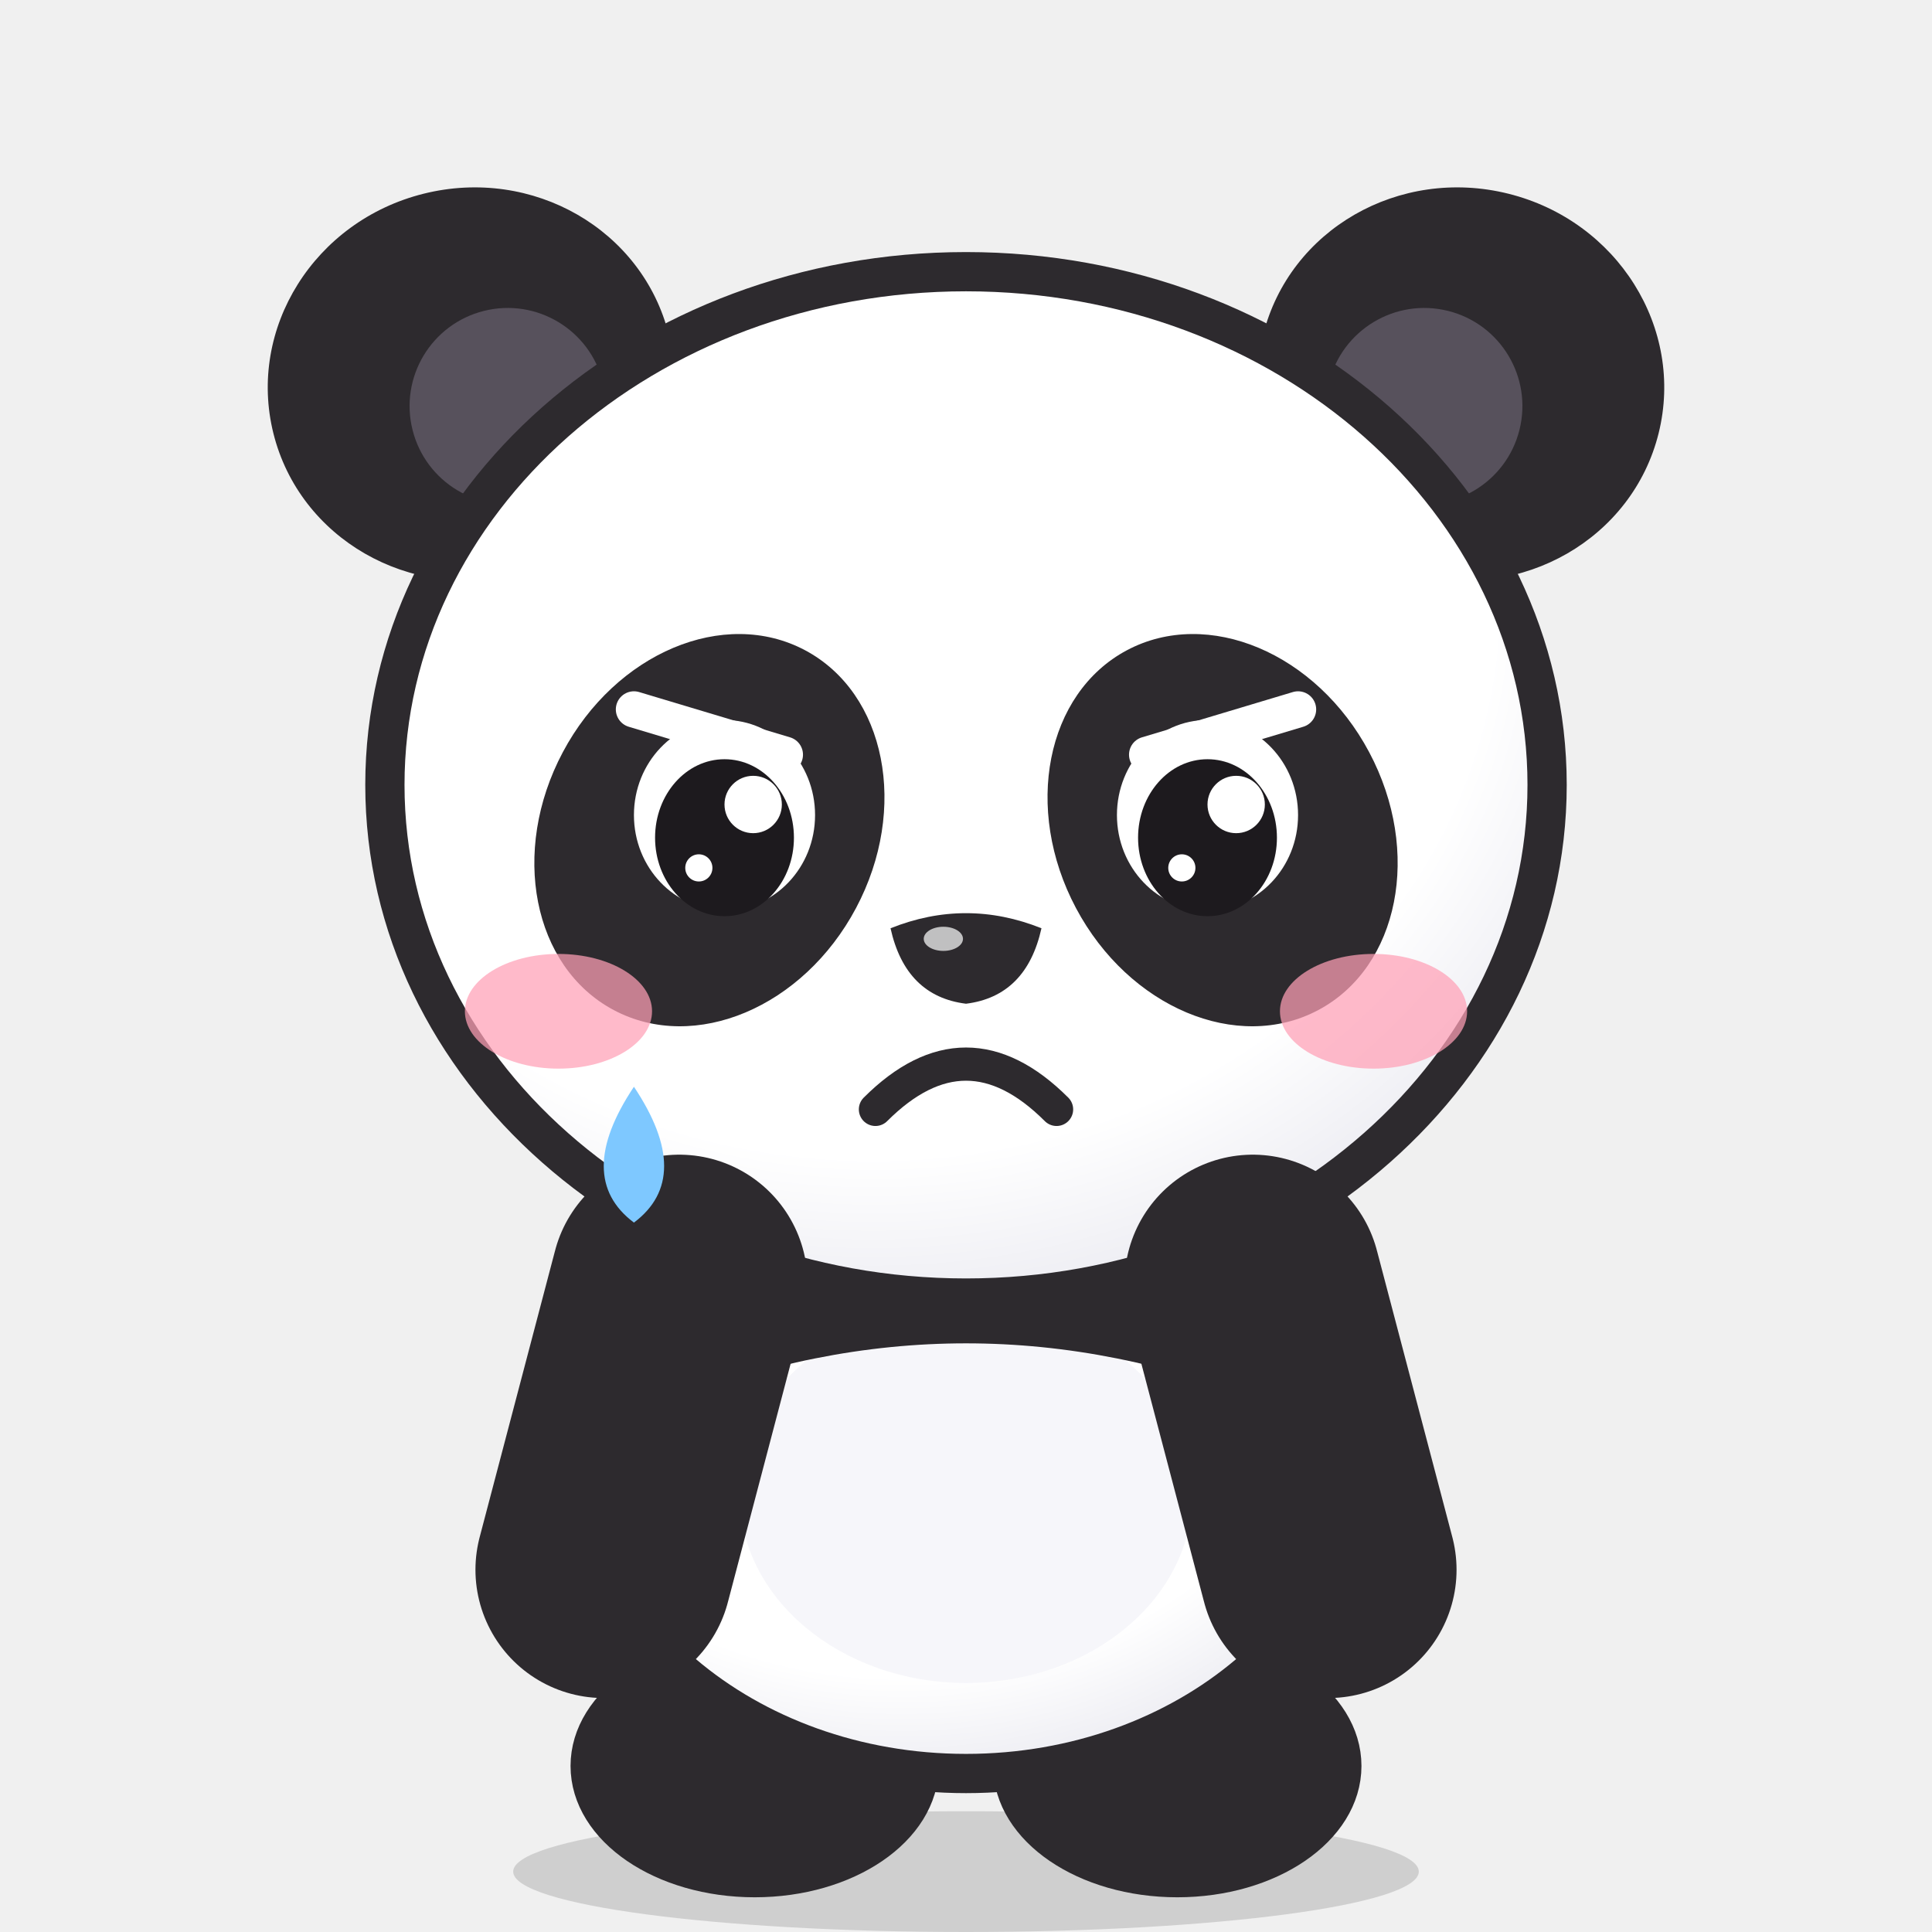
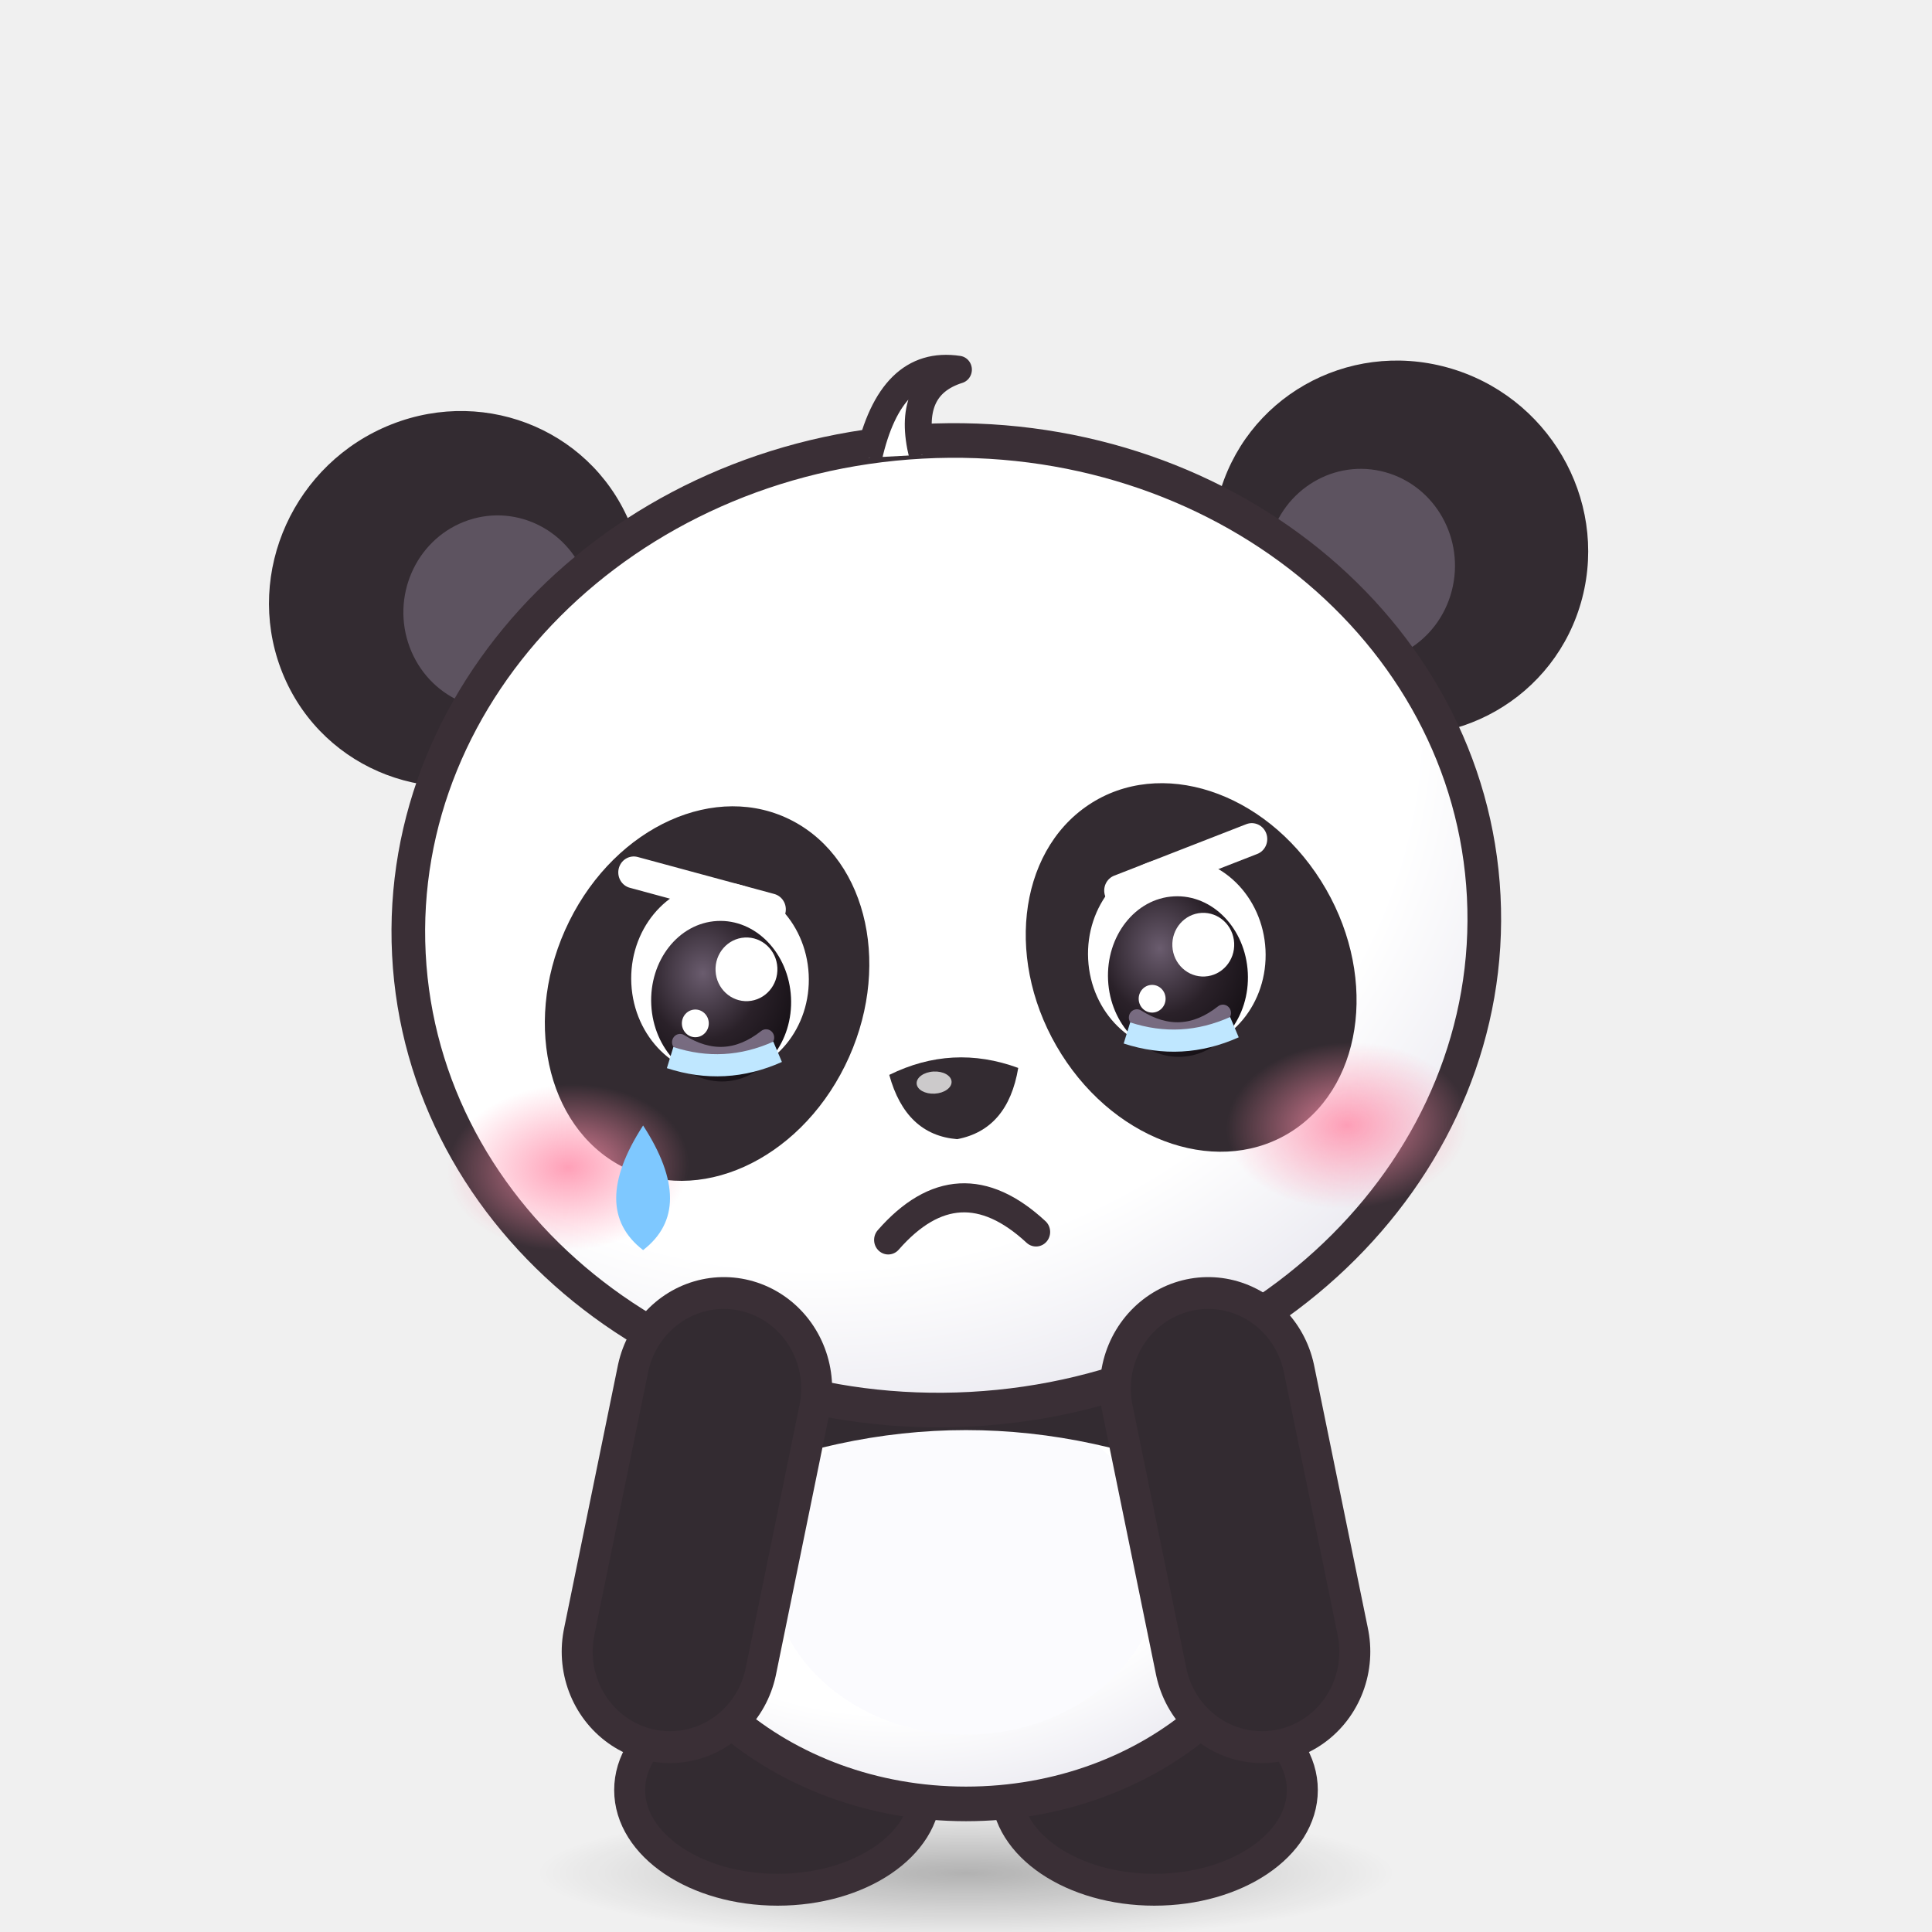
<svg xmlns="http://www.w3.org/2000/svg" viewBox="0 0 128 128" width="128" height="128">
  <defs>
-     <radialGradient id="furpandasad2" cx="42%" cy="32%" r="75%">
+     <radialGradient id="fur" cx="40%" cy="30%" r="78%">
      <stop offset="0" stop-color="#ffffff" />
-       <stop offset="0.72" stop-color="#ffffff" />
-       <stop offset="1" stop-color="#e6e6ee" />
+       <stop offset="0.7" stop-color="#ffffff" />
+       <stop offset="1" stop-color="#e4e3ec" />
+     </radialGradient>
+     <radialGradient id="pupil" cx="38%" cy="32%" r="75%">
+       <stop offset="0" stop-color="#6a5c6e" />
+       <stop offset="0.55" stop-color="#2a2129" />
+       <stop offset="1" stop-color="#140f14" />
+     </radialGradient>
+     <radialGradient id="blush">
+       <stop offset="0" stop-color="#ff8fab" stop-opacity=".85" />
+       <stop offset="1" stop-color="#ff8fab" stop-opacity="0" />
+     </radialGradient>
+     <radialGradient id="hot">
+       <stop offset="0" stop-color="#ff4d4d" stop-opacity=".9" />
+       <stop offset="1" stop-color="#ff4d4d" stop-opacity="0" />
+     </radialGradient>
+     <radialGradient id="shadow">
+       <stop offset="0" stop-color="#000" stop-opacity=".26" />
+       <stop offset="1" stop-color="#000" stop-opacity="0" />
    </radialGradient>
  </defs>
-   <ellipse cx="64" cy="124" rx="30" ry="4" fill="#000" opacity=".14" />
-   <g transform="translate(0 0) scale(1) rotate(0 64 122)">
-     <ellipse cx="50" cy="117" rx="11" ry="7.5" fill="#2d2a2e" stroke="#2d2a2e" stroke-width="2.4" transform="rotate(0 50 117)" />
-     <ellipse cx="78" cy="117" rx="11" ry="7.5" fill="#2d2a2e" stroke="#2d2a2e" stroke-width="2.4" transform="rotate(0 78 117)" />
-     <ellipse cx="64" cy="95" rx="26.5" ry="22.5" fill="url(#furpandasad2)" stroke="#2d2a2e" stroke-width="2.6" />
-     <ellipse cx="64" cy="99" rx="15" ry="12.5" fill="#f6f6fa" />
-     <path d="M38 83 q26 -12 52 0 q-2 8 -6 10 q-20 -8 -40 0 q-4 -2 -6 -10z" fill="#2d2a2e" />
-     <g transform="rotate(-14 38 32)">
-       <ellipse cx="33" cy="24" rx="13.5" ry="13" fill="#2d2a2e" />
-       <ellipse cx="35" cy="26" rx="6.5" ry="6.5" fill="#57515c" />
+   <g transform="translate(64 125) scale(0.9) translate(-64 -125)">
+     <ellipse cx="64" cy="124" rx="31.7" ry="5" fill="url(#shadow)" />
+     <g transform="translate(0 0) scale(1) rotate(0 64 124)">
+       <g transform="translate(64 124) scale(0.9904 1.0192) translate(-64 -124)">
+         <ellipse cx="50" cy="118" rx="11" ry="7.2" fill="#332b31" stroke="#3a2f36" stroke-width="2.3" transform="rotate(0 50 118)" />
+         <ellipse cx="78" cy="118" rx="11" ry="7.2" fill="#332b31" stroke="#3a2f36" stroke-width="2.3" transform="rotate(0 78 118)" />
+         <ellipse cx="64" cy="98" rx="25" ry="21" fill="url(#fur)" stroke="#3a2f36" stroke-width="2.5" />
+         <ellipse cx="64" cy="102" rx="14.5" ry="12" fill="#fbfbfe" />
+         <path d="M39 86 q25 -12 50 0 q-2 8 -6 10 q-19 -8 -38 0 q-4 -2 -6 -10z" fill="#332b31" />
+         <g transform="translate(0 0) rotate(-3 64 83.47023)">
+           <g transform="rotate(-18 38 35.47023)">
+             <ellipse cx="31" cy="27.5" rx="14" ry="13.5" fill="#332b31" />
+             <ellipse cx="33.5" cy="29.5" rx="7" ry="7" fill="#5d5360" />
+           </g>
+           <g transform="rotate(18 90 35.47023)">
+             <ellipse cx="97" cy="27.5" rx="14" ry="13.5" fill="#332b31" />
+             <ellipse cx="94.5" cy="29.5" rx="7" ry="7" fill="#5d5360" />
+           </g>
+           <ellipse cx="64" cy="55.5" rx="40" ry="35" fill="url(#fur)" stroke="#3a2f36" stroke-width="2.5" />
+           <path d="M60 21.47 q2 -7 7 -6 q-4 1 -3 6" fill="#ffffff" stroke="#3a2f36" stroke-width="2" stroke-linejoin="round" />
+           <ellipse cx="46" cy="59.5" rx="11.5" ry="14" fill="#332b31" transform="rotate(30 46 59.47023)" />
+           <ellipse cx="82" cy="59.5" rx="11.5" ry="14" fill="#332b31" transform="rotate(-30 82 59.47023)" />
+           <ellipse cx="47" cy="58.5" rx="6.6" ry="7" fill="#fff" />
+           <ellipse cx="47" cy="60.1" rx="5.2" ry="5.8" fill="url(#pupil)" />
+           <path d="M43.8 62.9 q3.2 2.2 6.4 0" fill="none" stroke="#9a8ca6" stroke-width="1.2" stroke-linecap="round" opacity=".7" />
+           <ellipse cx="49" cy="57.9" rx="2.3" ry="2.3" fill="#fff" />
+           <ellipse cx="45" cy="61.6" rx="1" ry="1" fill="#fff" />
+           <path d="M41 50.47 l10 3.2" fill="none" stroke="#fff" stroke-width="2.3" stroke-linecap="round" stroke-linejoin="round" />
+           <path d="M43 63.97 q4 1.5 8 0" stroke="#bfe7ff" stroke-width="1.6" fill="none" />
+           <ellipse cx="81" cy="58.5" rx="6.6" ry="7" fill="#fff" />
+           <ellipse cx="81" cy="60.1" rx="5.2" ry="5.8" fill="url(#pupil)" />
+           <path d="M77.8 62.9 q3.2 2.2 6.4 0" fill="none" stroke="#9a8ca6" stroke-width="1.2" stroke-linecap="round" opacity=".7" />
+           <ellipse cx="83" cy="57.9" rx="2.3" ry="2.3" fill="#fff" />
+           <ellipse cx="79" cy="61.6" rx="1" ry="1" fill="#fff" />
+           <path d="M87 50.47 l-10 3.2" fill="none" stroke="#fff" stroke-width="2.3" stroke-linecap="round" stroke-linejoin="round" />
+           <path d="M77 63.97 q4 1.5 8 0" stroke="#bfe7ff" stroke-width="1.6" fill="none" />
+           <ellipse cx="35" cy="71.5" rx="9" ry="6" fill="url(#blush)" />
+           <ellipse cx="93" cy="71.5" rx="9" ry="6" fill="url(#blush)" />
+           <path d="M59.2 66.07 q4.8 -2 9.6 0 q-1 4.4 -4.8 4.9 q-3.8 -0.5 -4.8 -4.9z" fill="#332b31" />
+           <ellipse cx="62.5" cy="66.8" rx="1.3" ry="0.8" fill="#fff" opacity=".75" />
+           <path d="M58.5 77.97 q5.5 -5.5 11 0" fill="none" stroke="#3a2f36" stroke-width="2.1" stroke-linecap="round" stroke-linejoin="round" />
+         </g>
+         <line x1="46" y1="89" x2="42" y2="108" stroke-linecap="round" stroke="#3a2f36" stroke-width="16.1" />
+         <line x1="46" y1="89" x2="42" y2="108" stroke-linecap="round" stroke="#332b31" stroke-width="11.5" />
+         <line x1="82" y1="89" x2="86" y2="108" stroke-linecap="round" stroke="#3a2f36" stroke-width="16.1" />
+         <line x1="82" y1="89" x2="86" y2="108" stroke-linecap="round" stroke="#332b31" stroke-width="11.5" />
+         <path transform="translate(40 70) scale(1)" d="M0 0 q-4 6 0 9 q4 -3 0 -9z" fill="#7ec8ff" opacity="1" />
+       </g>
    </g>
-     <g transform="rotate(14 90 32)">
-       <ellipse cx="95" cy="24" rx="13.5" ry="13" fill="#2d2a2e" />
-       <ellipse cx="93" cy="26" rx="6.5" ry="6.5" fill="#57515c" />
-     </g>
-     <ellipse cx="64" cy="52" rx="38.5" ry="34" fill="url(#furpandasad2)" stroke="#2d2a2e" stroke-width="2.6" />
-     <ellipse cx="47" cy="55" rx="11" ry="13.5" fill="#2d2a2e" transform="rotate(28 47 55)" />
-     <ellipse cx="81" cy="55" rx="11" ry="13.5" fill="#2d2a2e" transform="rotate(-28 81 55)" />
-     <ellipse cx="48" cy="54" rx="6" ry="6.3" fill="#fff" />
-     <ellipse cx="48" cy="55.5" rx="4.6" ry="5.2" fill="#1d1a1e" />
-     <ellipse cx="49.9" cy="53.3" rx="1.9" ry="1.9" fill="#fff" />
-     <ellipse cx="46.3" cy="57.5" rx="0.9" ry="0.9" fill="#fff" />
-     <path d="M42 47 l10 3" fill="none" stroke="#fff" stroke-width="2.4" stroke-linecap="round" stroke-linejoin="round" />
-     <ellipse cx="80" cy="54" rx="6" ry="6.3" fill="#fff" />
-     <ellipse cx="80" cy="55.5" rx="4.6" ry="5.2" fill="#1d1a1e" />
-     <ellipse cx="81.9" cy="53.3" rx="1.9" ry="1.9" fill="#fff" />
-     <ellipse cx="78.3" cy="57.5" rx="0.9" ry="0.9" fill="#fff" />
-     <path d="M86 47 l-10 3" fill="none" stroke="#fff" stroke-width="2.4" stroke-linecap="round" stroke-linejoin="round" />
-     <ellipse cx="37" cy="67" rx="6.2" ry="3.8" fill="#ff9fb6" opacity="0.72" />
-     <ellipse cx="91" cy="67" rx="6.2" ry="3.8" fill="#ff9fb6" opacity="0.72" />
-     <path d="M59 61.5 q5 -2 10 0 q-1 4.5 -5 5 q-4 -0.5 -5 -5z" fill="#2d2a2e" />
-     <ellipse cx="62.5" cy="62.2" rx="1.3" ry="0.8" fill="#fff" opacity=".7" />
-     <path d="M58 73.5 q6 -6 12 0" fill="none" stroke="#2d2a2e" stroke-width="2.2" stroke-linecap="round" stroke-linejoin="round" />
-     <line x1="45" y1="85" x2="40" y2="104" stroke-linecap="round" stroke="#2d2a2e" stroke-width="17" />
-     <line x1="45" y1="85" x2="40" y2="104" stroke-linecap="round" stroke="#2d2a2e" stroke-width="12" />
-     <line x1="83" y1="85" x2="88" y2="104" stroke-linecap="round" stroke="#2d2a2e" stroke-width="17" />
-     <line x1="83" y1="85" x2="88" y2="104" stroke-linecap="round" stroke="#2d2a2e" stroke-width="12" />
-     <path transform="translate(42 72) scale(1)" d="M0 0 q-4 6 0 9 q4 -3 0 -9z" fill="#7ec8ff" />
  </g>
</svg>
